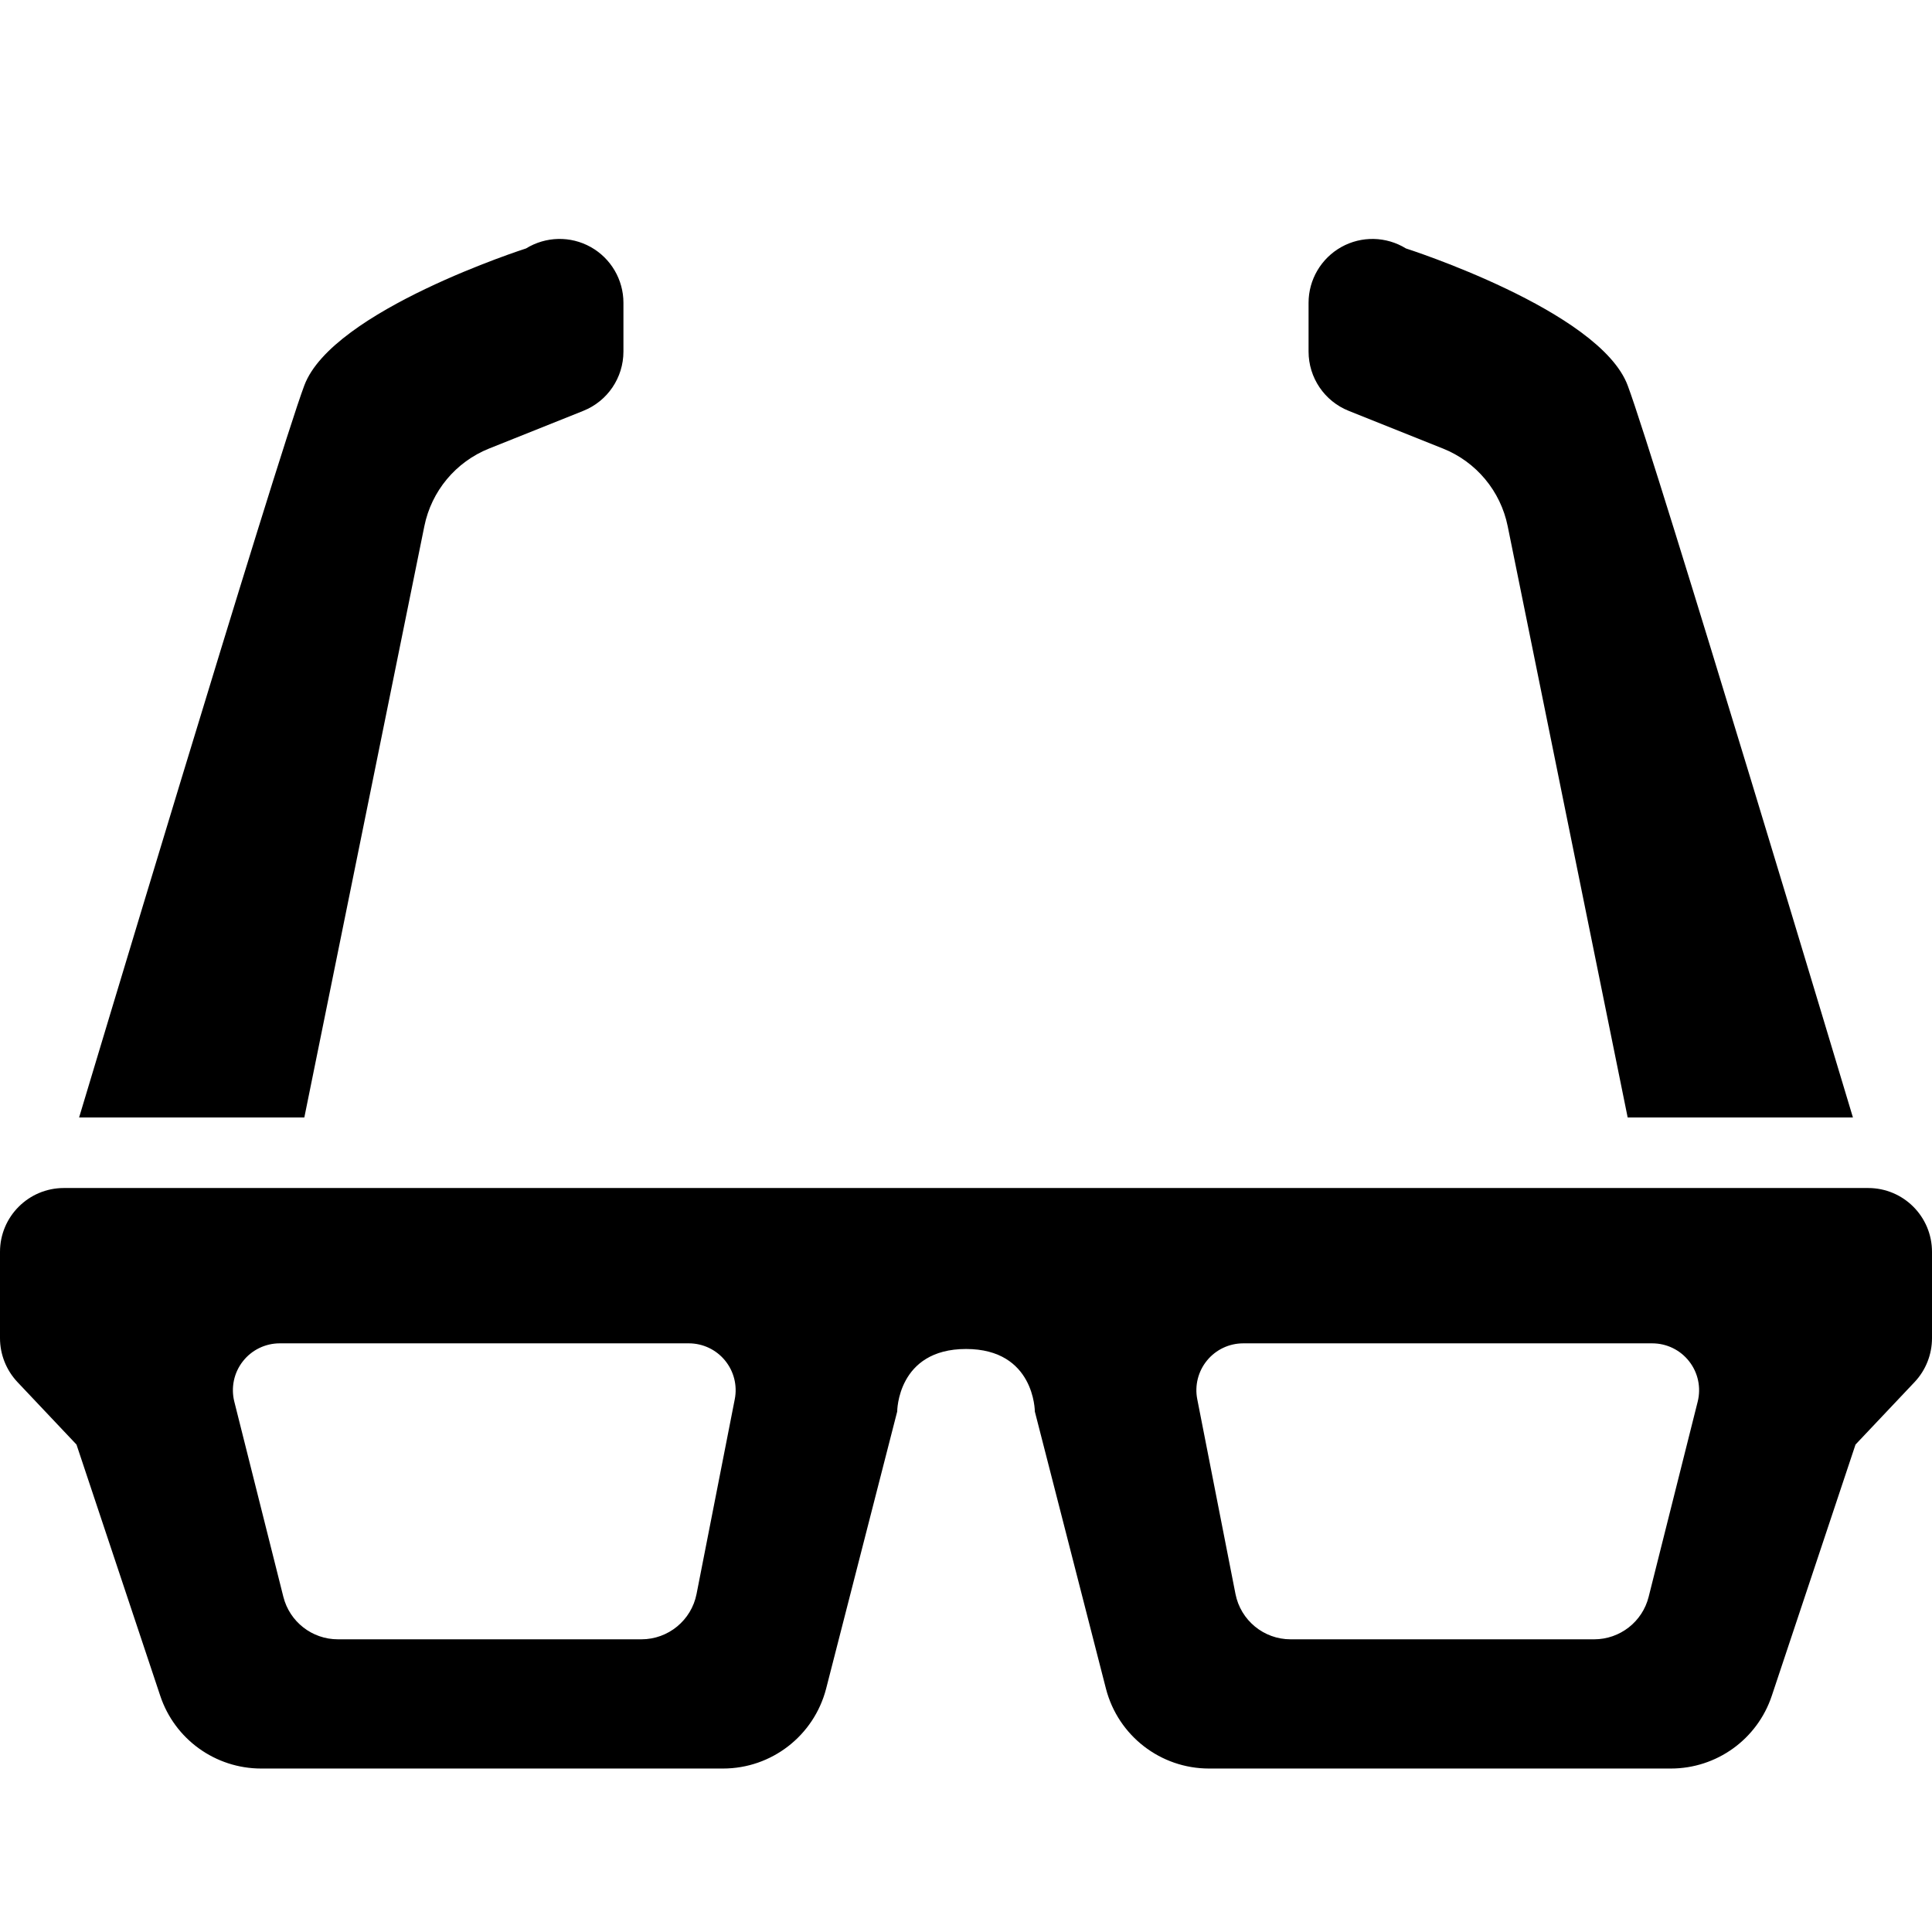
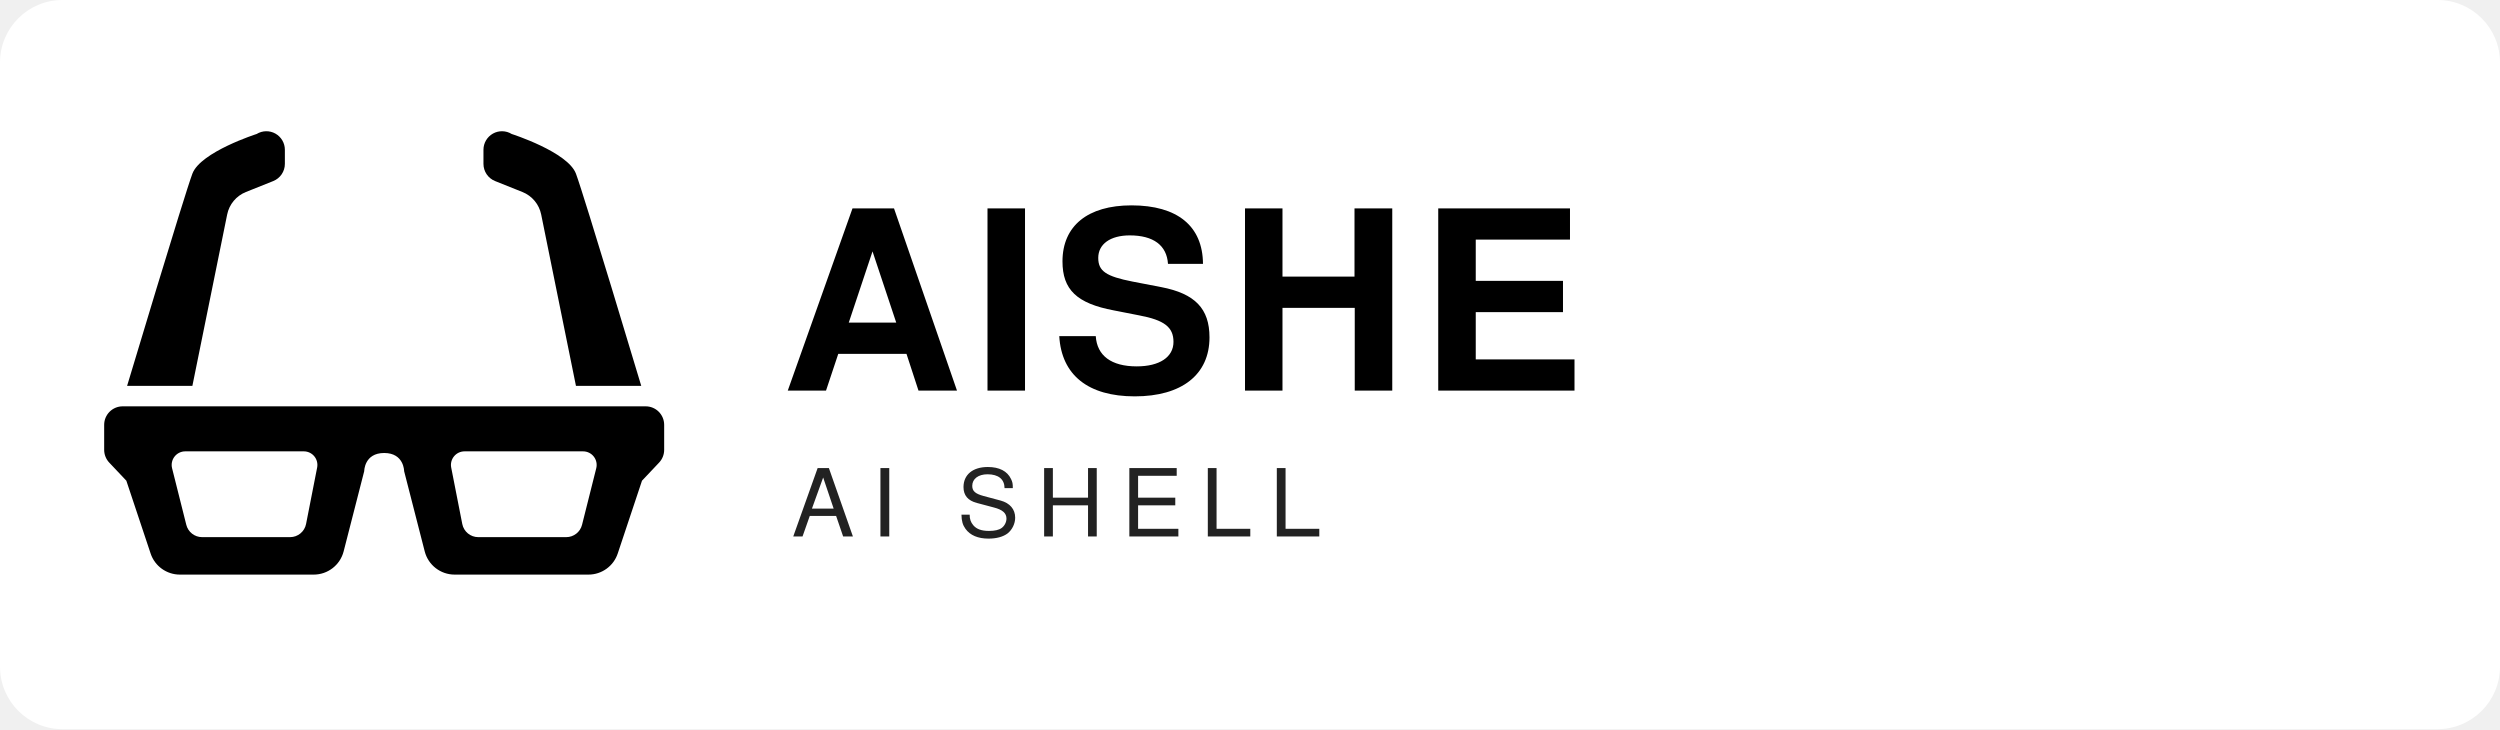
- <svg xmlns="http://www.w3.org/2000/svg" width="512" height="512" viewBox="0 0 512 512" role="img" aria-label="AISHE">
-   <rect width="512" height="512" fill="#ffffff" />
-   <g transform="translate(0, 10) scale(1)">
+ <svg xmlns="http://www.w3.org/2000/svg" width="960" height="280" viewBox="0 0 960 280" role="img" aria-label="AISHE — AI Shell">
+   <rect width="960" height="280" fill="#ffffff" rx="24" ry="24" />
+   <g transform="translate(40, 28) scale(0.42)">
    <path fill="#000000" d="M 112.457 129.445 C 114.338 120.14 120.795 112.391 129.612 108.868 L 154.577 98.879 C 161.009 96.313 165.217 90.086 165.217 83.167 L 165.217 70.235 C 165.217 64.121 161.899 58.459 156.544 55.465 C 151.182 52.471 144.64 52.626 139.405 55.841 C 139.405 55.841 88.117 72.236 80.65 92.137 C 73.193 112.03 20.963 286.141 20.963 286.141 L 80.65 286.141 L 112.457 129.445 Z" />
    <path fill="#000000" d="M 357.423 98.879 L 382.397 108.868 C 391.223 112.391 397.671 120.14 399.553 129.445 L 431.35 286.143 L 491.046 286.143 C 491.046 286.143 438.808 112.032 431.35 92.139 C 423.893 72.238 372.596 55.843 372.596 55.843 C 367.379 52.627 360.827 52.473 355.465 55.467 C 350.111 58.46 346.784 64.122 346.784 70.237 L 346.784 83.169 C 346.784 90.086 350.992 96.313 357.423 98.879 Z" />
    <path fill="#000000" d="M 495.084 304.837 L 16.917 304.837 C 7.578 304.837 0 312.415 0 321.755 L 0 344.624 C 0 348.943 1.66 353.1 4.61 356.246 L 20.27 372.821 L 42.464 439.394 C 46.286 450.914 57.08 458.679 69.207 458.679 L 191.609 458.679 C 204.463 458.679 215.693 449.989 218.926 437.529 L 237.766 364.072 C 237.766 364.072 237.766 347.497 256.009 347.497 C 274.243 347.497 274.243 364.072 274.243 364.072 L 293.092 437.529 C 296.316 449.989 307.546 458.679 320.4 458.679 L 442.794 458.679 C 454.938 458.679 465.715 450.913 469.546 439.394 L 491.731 372.821 L 507.399 356.246 C 510.358 353.1 512 348.943 512 344.624 L 512 321.755 C 512 312.415 504.44 304.837 495.084 304.837 Z M 194.722 360.805 L 184.596 412.409 C 183.227 419.388 177.104 424.434 169.988 424.434 L 89.544 424.434 C 82.711 424.434 76.758 419.79 75.091 413.17 L 62.091 361.436 C 61.167 357.725 61.989 353.791 64.349 350.78 C 66.693 347.762 70.311 345.999 74.133 345.999 L 182.544 345.999 C 186.256 345.999 189.771 347.659 192.122 350.523 C 194.483 353.39 195.44 357.161 194.722 360.805 Z M 449.91 361.437 L 436.91 413.171 C 435.251 419.791 429.298 424.435 422.456 424.435 L 342.02 424.435 C 334.904 424.435 328.781 419.389 327.413 412.41 L 317.286 360.806 C 316.568 357.162 317.526 353.391 319.886 350.525 C 322.238 347.66 325.753 346.001 329.465 346.001 L 437.867 346.001 C 441.698 346.001 445.307 347.763 447.651 350.782 C 450.012 353.792 450.834 357.726 449.91 361.437 Z" />
  </g>
+   <g fill="#000000" transform="translate(300, 78)">
+     <text x="0" y="72" font-family="ui-sans-serif, system-ui, -apple-system, Segoe UI, Helvetica, Arial, sans-serif" font-size="96" font-weight="800" letter-spacing="0.04em">AISHE</text>
+     <text x="4" y="128" font-family="ui-sans-serif, system-ui, -apple-system, Segoe UI, Helvetica, Arial, sans-serif" font-size="36" font-weight="500" fill="#222222" letter-spacing="0.18em">AI SHELL</text>
+   </g>
</svg>
